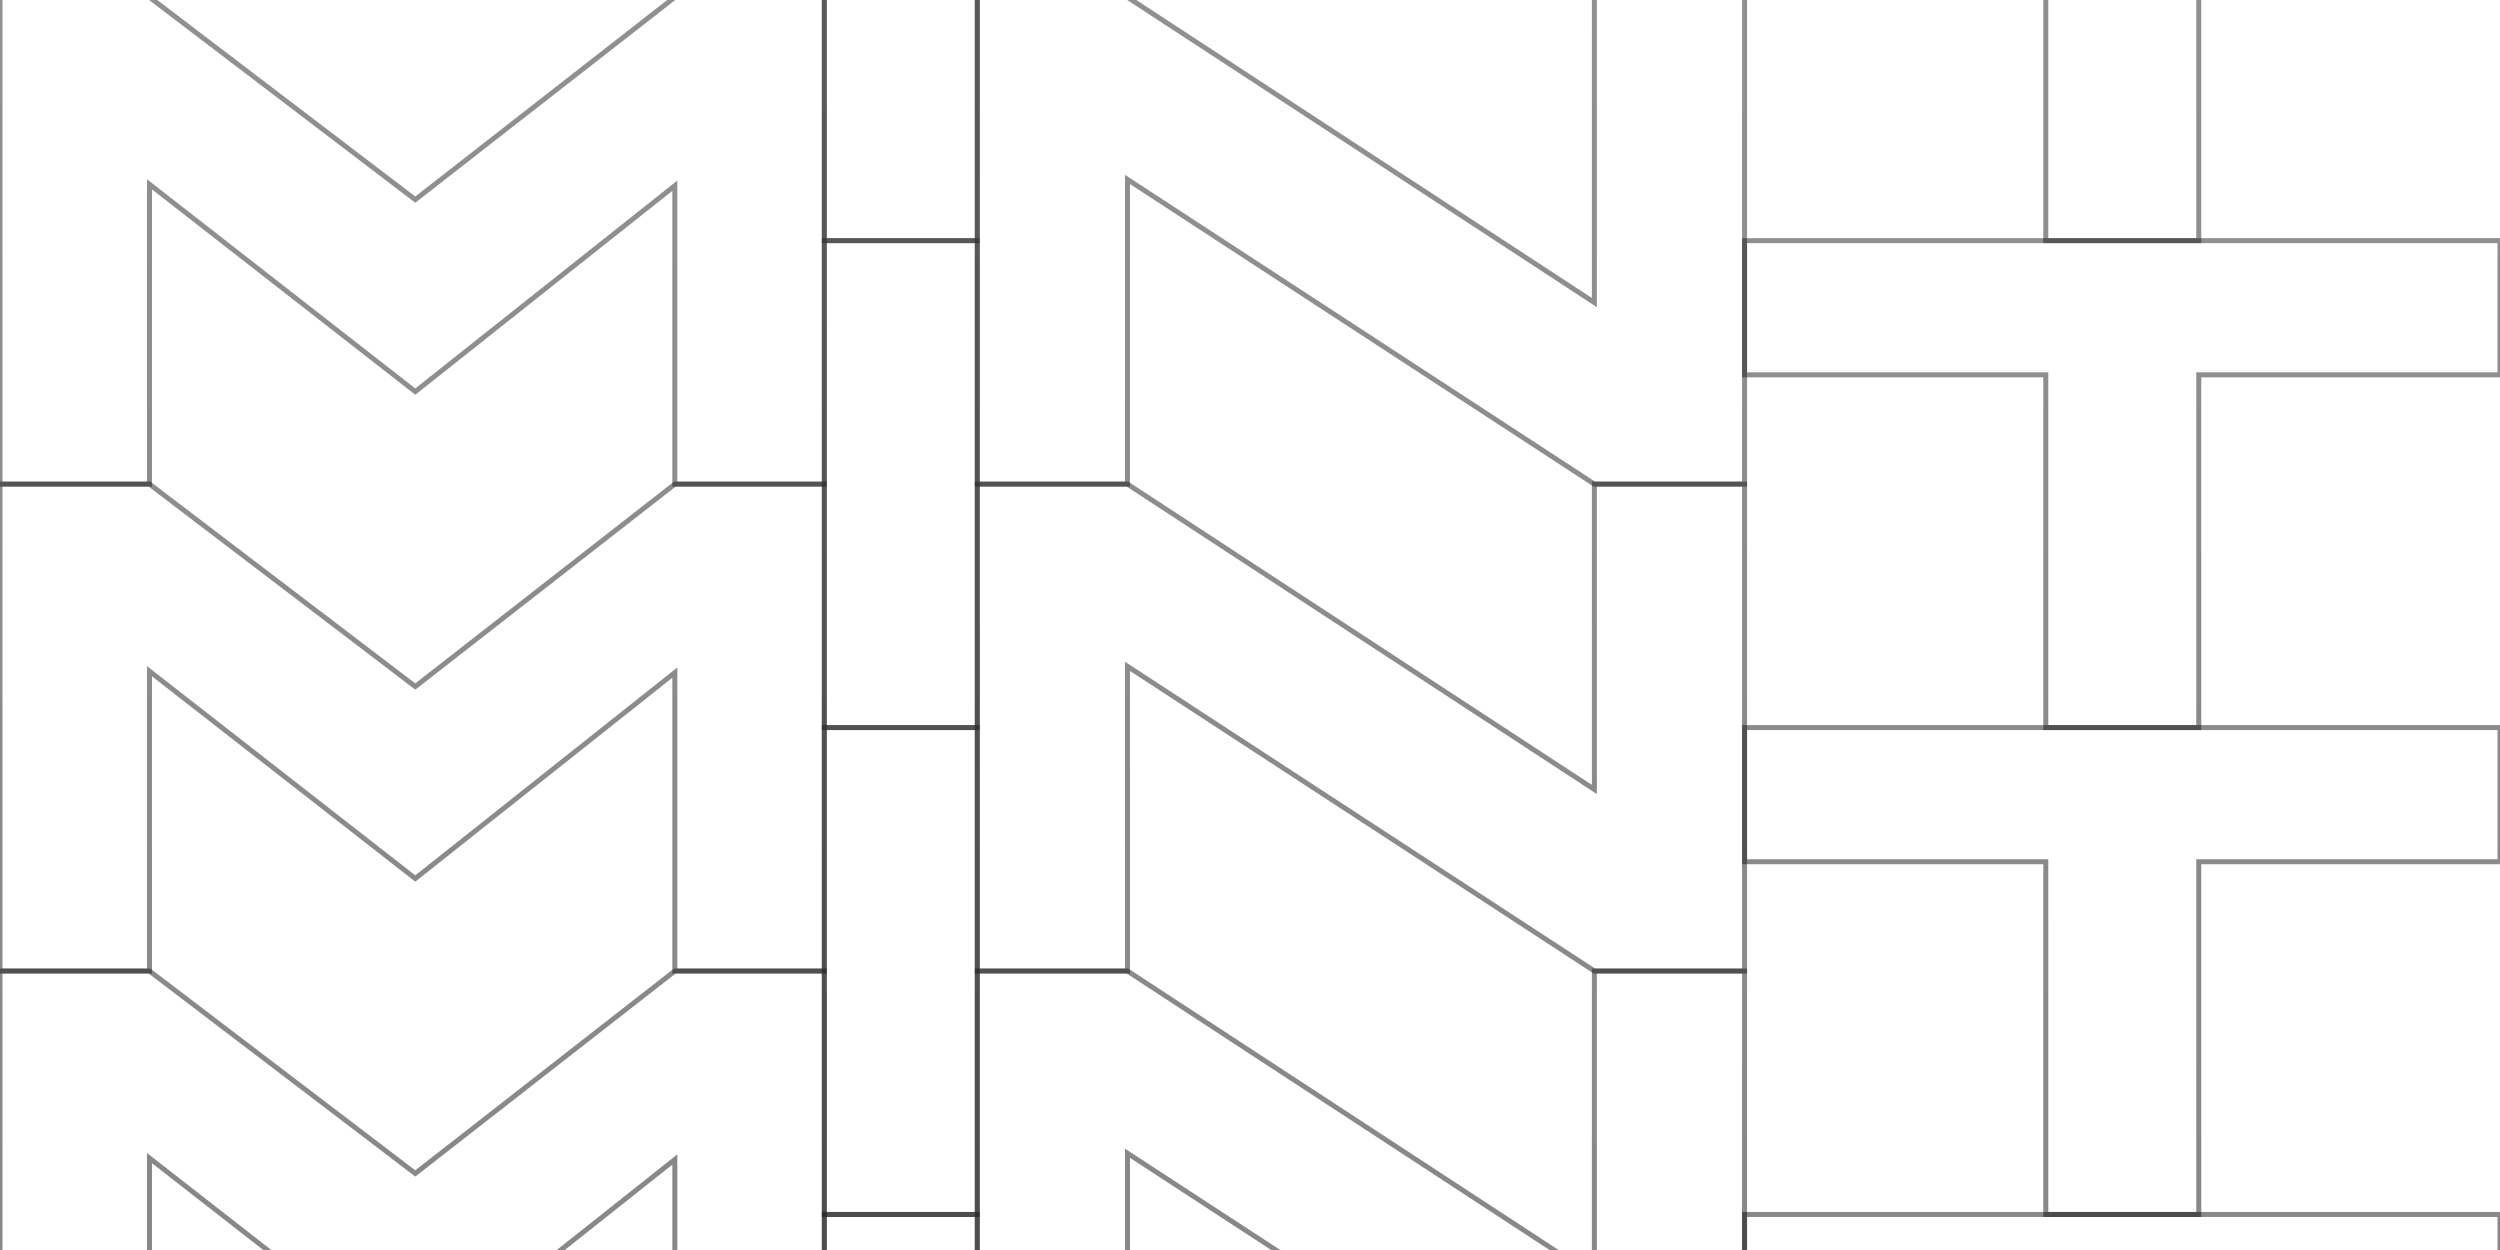
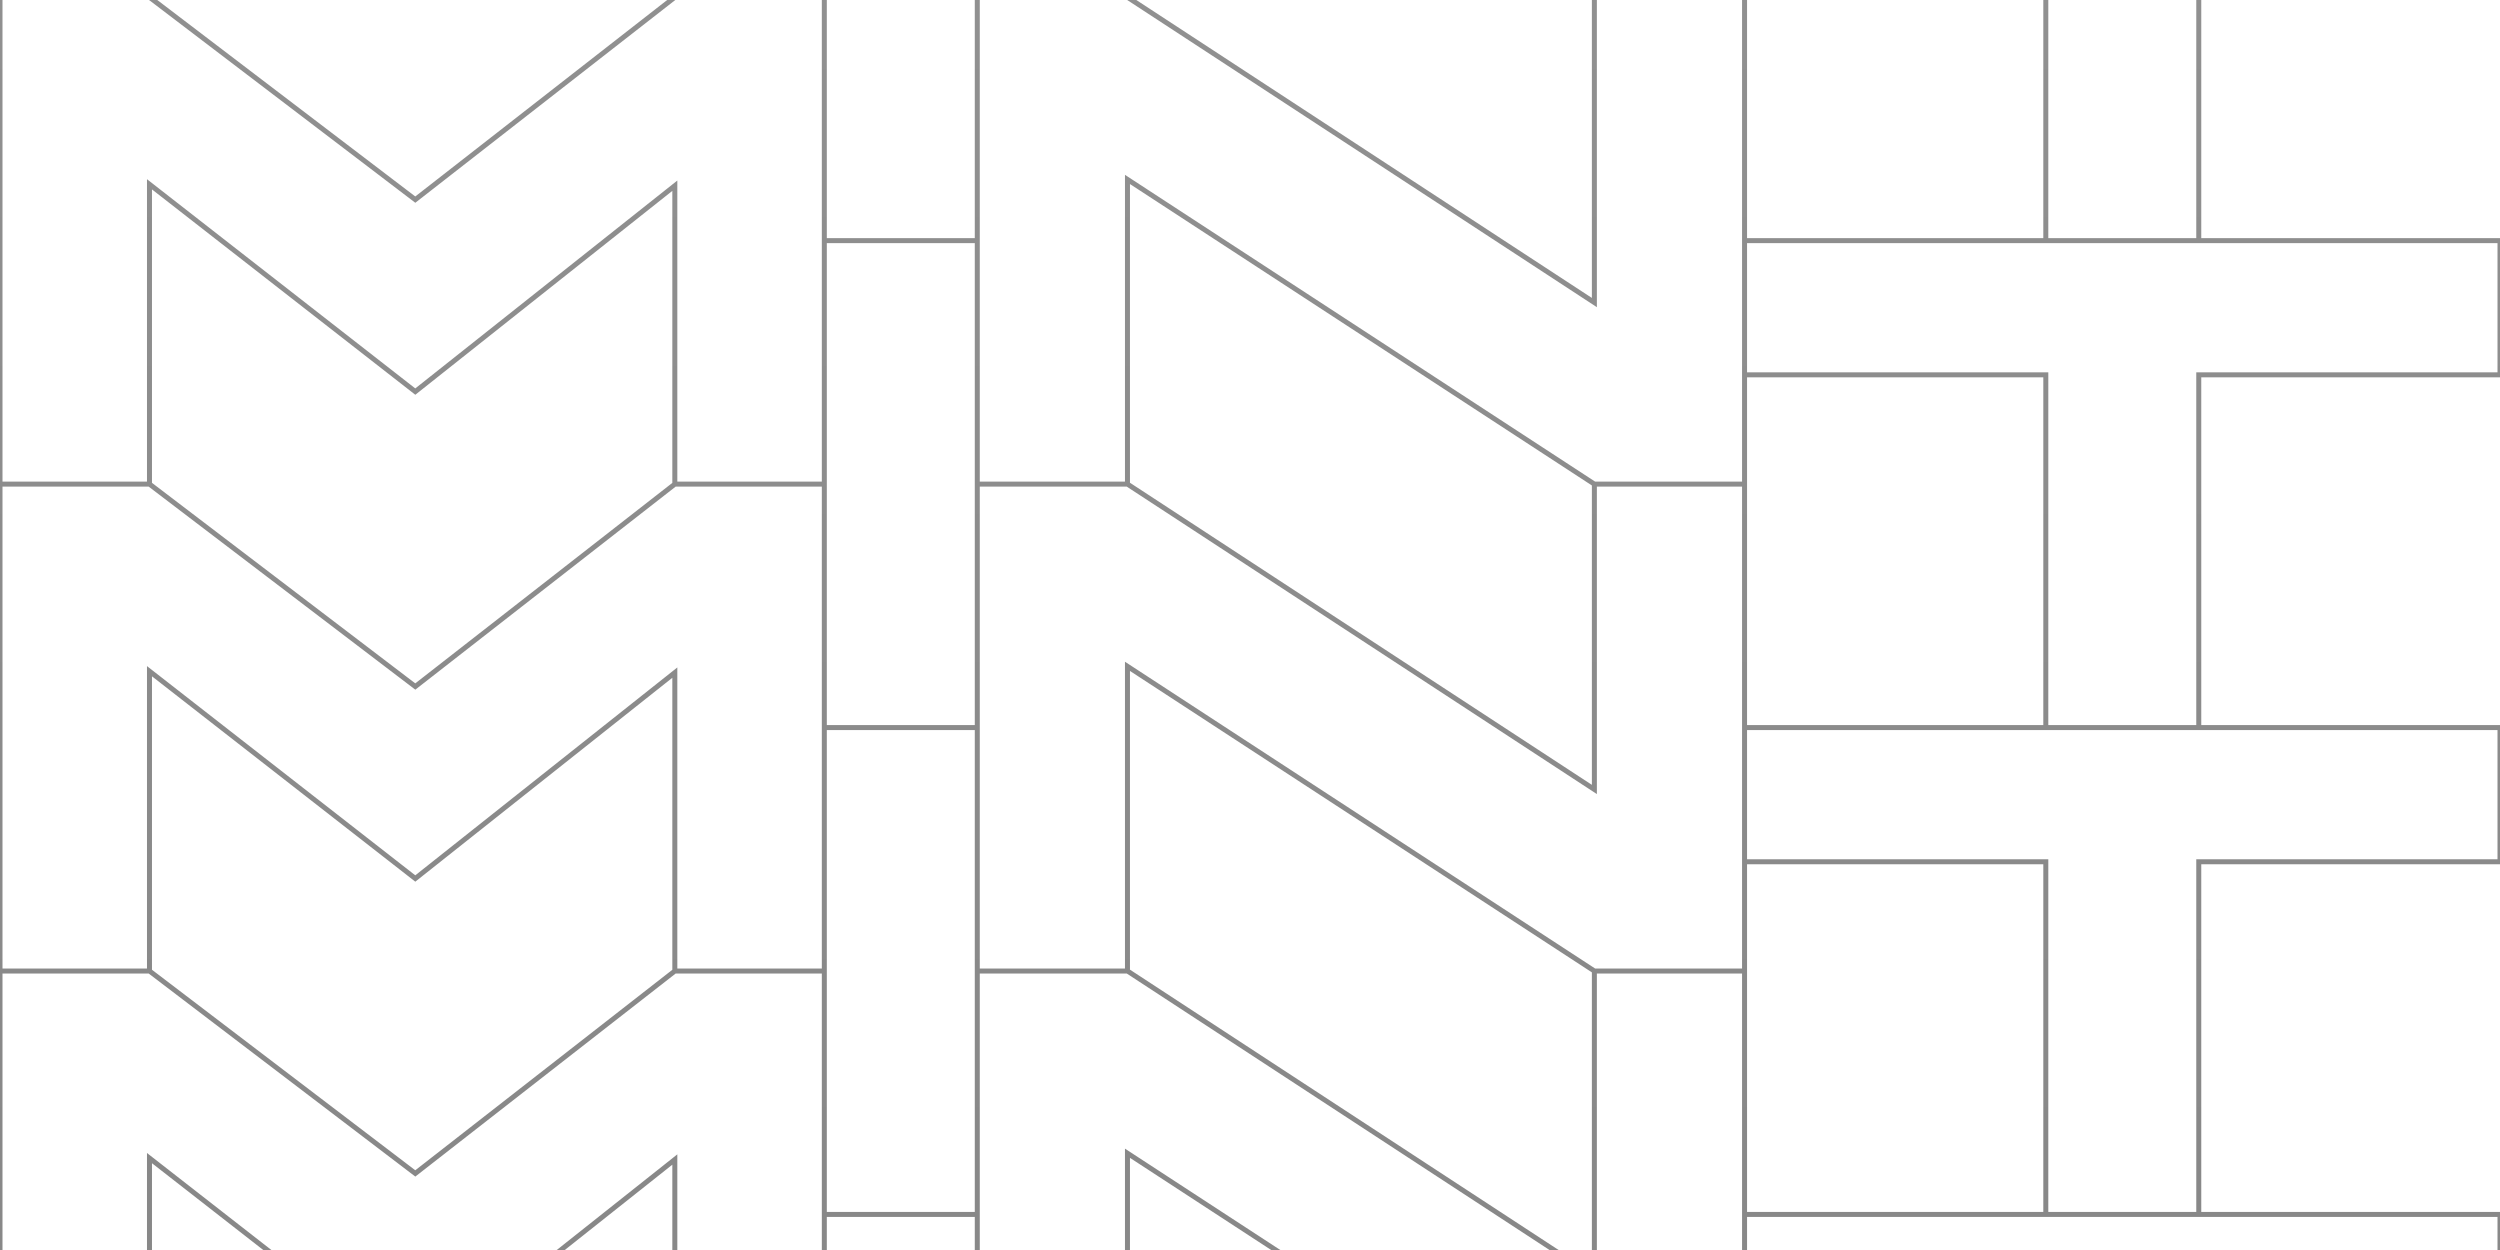
- <svg xmlns="http://www.w3.org/2000/svg" width="100%" height="100%" viewBox="0 0 2000 1000" version="1.1" xml:space="preserve" style="fill-rule:evenodd;clip-rule:evenodd;stroke-miterlimit:3;">
-   <g transform="matrix(2.80023,0,0,2.80023,36.5424,56.8923)">
-     <g opacity="0.5">
-       <path d="M179.743,-21.116L105.595,36.711L29.658,-21.116L-13.05,-21.116L-13.05,117.988L29.658,117.988L29.658,32.34L105.595,91.558L179.743,32.737L179.743,117.988L222.451,117.988L222.451,-21.116L179.743,-21.116Z" style="fill:none;fill-rule:nonzero;stroke:url(#_Linear1);stroke-width:1.43px;" />
-     </g>
-   </g>
-   <g transform="matrix(2.80023,0,0,2.80023,36.5424,446.415)">
-     <g opacity="0.5">
-       <path d="M179.743,-21.116L105.595,36.711L29.658,-21.116L-13.05,-21.116L-13.05,117.988L29.658,117.988L29.658,32.34L105.595,91.558L179.743,32.737L179.743,117.988L222.451,117.988L222.451,-21.116L179.743,-21.116Z" style="fill:none;fill-rule:nonzero;stroke:url(#_Linear2);stroke-width:1.43px;" />
-     </g>
-   </g>
-   <g transform="matrix(2.80023,0,0,2.80023,36.5424,835.938)">
-     <g opacity="0.5">
-       <path d="M179.743,-21.116L105.595,36.711L29.658,-21.116L-13.05,-21.116L-13.05,117.988L29.658,117.988L29.658,32.34L105.595,91.558L179.743,32.737L179.743,117.988L222.451,117.988L222.451,-21.116L179.743,-21.116Z" style="fill:none;fill-rule:nonzero;stroke:url(#_Linear3);stroke-width:1.43px;" />
-     </g>
-   </g>
-   <g transform="matrix(2.80023,0,0,2.80023,695.997,-137.869)">
-     <g opacity="0.5">
-       <rect x="-13.05" y="-21.116" width="43.701" height="139.104" style="fill:none;fill-rule:nonzero;stroke:url(#_Linear4);stroke-width:1.43px;" />
-     </g>
-   </g>
-   <g transform="matrix(2.80023,0,0,2.80023,695.997,251.654)">
-     <g opacity="0.5">
-       <rect x="-13.05" y="-21.116" width="43.701" height="139.104" style="fill:none;fill-rule:nonzero;stroke:url(#_Linear5);stroke-width:1.43px;" />
-     </g>
-   </g>
-   <g transform="matrix(2.80023,0,0,2.80023,695.997,641.176)">
-     <g opacity="0.5">
-       <rect x="-13.05" y="-21.116" width="43.701" height="139.104" style="fill:none;fill-rule:nonzero;stroke:url(#_Linear6);stroke-width:1.43px;" />
-     </g>
-   </g>
-   <g transform="matrix(2.80023,0,0,2.80023,695.997,1030.7)">
-     <g opacity="0.5">
-       <rect x="-13.05" y="-21.116" width="43.701" height="139.104" style="fill:none;fill-rule:nonzero;stroke:url(#_Linear7);stroke-width:1.43px;" />
-     </g>
-   </g>
-   <g transform="matrix(2.80023,0,0,2.80023,818.371,56.8923)">
-     <g opacity="0.5">
-       <path d="M163.246,-21.116L163.246,66.122L29.857,-21.116L-13.05,-21.116L-13.05,117.988L29.857,117.988L29.857,30.949L163.246,117.988L206.153,117.988L206.153,-21.116L163.246,-21.116Z" style="fill:none;fill-rule:nonzero;stroke:url(#_Linear8);stroke-width:1.43px;" />
-     </g>
-   </g>
-   <g transform="matrix(2.80023,0,0,2.80023,818.371,446.415)">
-     <g opacity="0.5">
-       <path d="M163.246,-21.116L163.246,66.122L29.857,-21.116L-13.05,-21.116L-13.05,117.988L29.857,117.988L29.857,30.949L163.246,117.988L206.153,117.988L206.153,-21.116L163.246,-21.116Z" style="fill:none;fill-rule:nonzero;stroke:url(#_Linear9);stroke-width:1.43px;" />
-     </g>
-   </g>
-   <g transform="matrix(2.80023,0,0,2.80023,818.371,835.938)">
-     <g opacity="0.5">
-       <path d="M163.246,-21.116L163.246,66.122L29.857,-21.116L-13.05,-21.116L-13.05,117.988L29.857,117.988L29.857,30.949L163.246,117.988L206.153,117.988L206.153,-21.116L163.246,-21.116Z" style="fill:none;fill-rule:nonzero;stroke:url(#_Linear10);stroke-width:1.43px;" />
-     </g>
-   </g>
-   <g transform="matrix(2.80023,0,0,2.80023,1432.19,-137.869)">
-     <g opacity="0.5">
-       <path d="M202.774,-21.116L-13.05,-21.116L-13.05,17.218L73.011,17.218L73.011,117.988L116.713,117.988L116.713,17.218L202.774,17.218L202.774,-21.116Z" style="fill:none;fill-rule:nonzero;stroke:url(#_Linear11);stroke-width:1.43px;" />
-     </g>
-   </g>
-   <g transform="matrix(2.80023,0,0,2.80023,1432.19,251.654)">
-     <g opacity="0.5">
-       <path d="M202.774,-21.116L-13.05,-21.116L-13.05,17.218L73.011,17.218L73.011,117.988L116.713,117.988L116.713,17.218L202.774,17.218L202.774,-21.116Z" style="fill:none;fill-rule:nonzero;stroke:url(#_Linear12);stroke-width:1.43px;" />
-     </g>
-   </g>
-   <g transform="matrix(2.80023,0,0,2.80023,1432.19,641.176)">
-     <g opacity="0.5">
-       <path d="M202.774,-21.116L-13.05,-21.116L-13.05,17.218L73.011,17.218L73.011,117.988L116.713,117.988L116.713,17.218L202.774,17.218L202.774,-21.116Z" style="fill:none;fill-rule:nonzero;stroke:url(#_Linear13);stroke-width:1.43px;" />
-     </g>
-   </g>
-   <g transform="matrix(2.80023,0,0,2.80023,1432.19,1030.7)">
-     <g opacity="0.5">
-       <path d="M202.774,-21.116L-13.05,-21.116L-13.05,17.218L73.011,17.218L73.011,117.988L116.713,117.988L116.713,17.218L202.774,17.218L202.774,-21.116Z" style="fill:none;fill-rule:nonzero;stroke:url(#_Linear14);stroke-width:1.43px;" />
-     </g>
-   </g>
+ <svg xmlns="http://www.w3.org/2000/svg" width="100%" height="100%" viewBox="0 0 2000 1000" version="1.1" xml:space="preserve" style="fill-rule:evenodd;clip-rule:evenodd;stroke-linejoin:round;stroke-miterlimit:2;">
+   <path d="M-2,-4.239L-2,1168.33L121.591,1168.33L121.591,930.592L332.243,1094.87L537.864,931.748L537.864,1168.33L657.455,1168.33L657.455,1363.09L783.828,1363.09L783.828,1168.33L903.976,1168.33L903.976,926.294L1274.9,1168.33L1397.64,1168.33L1397.64,1080.91L1634.64,1080.91C1634.64,1080.91 1634.64,1363.09 1634.64,1363.09L1761.01,1363.09L1761.01,1080.91C1761.01,1080.91 2002,1080.91 2002,1080.91L2002,969.568L1761.01,969.568L1761.01,691.392C1761.01,691.392 2002,691.392 2002,691.392L2002,580.046L1761.01,580.046L1761.01,301.869C1761.01,301.869 2002,301.869 2002,301.869L2002,190.523L1761.01,190.523L1761.01,-87.653C1761.01,-87.653 2002,-87.653 2002,-87.653L2002,-199L1393.64,-199L1393.64,-87.653L1634.64,-87.653L1634.64,190.523L1397.64,190.523L1397.64,-4.239L1273.5,-4.239L1273.5,238.351C1237.68,214.928 903.07,-3.912 903.07,-3.912L783.828,-4.239L783.828,-199L657.455,-199L657.455,-4.239L539.176,-4.239L332.218,157.168C332.218,157.168 120.266,-4.239 120.266,-4.239L-2,-4.239ZM779.828,973.568L779.828,1168.33L779.828,1168.33L779.828,1359.09L779.828,1359.09L661.455,1359.09L661.455,1168.33L661.455,1168.33L661.455,973.568L779.828,973.568ZM1397.64,1076.91L1397.64,973.568L1998,973.568L1998,973.568L1998,1076.91L1757.01,1076.91L1757.01,1359.09C1757.01,1359.09 1638.64,1359.09 1638.64,1359.09C1638.64,1359.09 1638.64,1076.91 1638.64,1076.91L1397.64,1076.91ZM1277.5,1024.79L1277.5,778.807L1393.64,778.807L1393.64,1164.33C1393.64,1164.33 1276.09,1164.33 1276.09,1164.33C1276.09,1164.33 899.976,918.908 899.976,918.908L899.976,1164.33C899.976,1164.33 783.828,1164.33 783.828,1164.33L783.828,778.807L901.38,778.807L1277.5,1024.79ZM332.247,941.263L540.551,778.807L657.455,778.807L657.455,1164.33C657.455,1164.33 541.864,1164.33 541.864,1164.33C541.864,1164.33 541.864,923.469 541.864,923.469L332.222,1089.78L117.591,922.4L117.591,1164.33C117.591,1164.33 17.48,1164.33 2,1164.33L2,778.807L118.916,778.807L332.247,941.263ZM903.976,775.725L1273.5,1017.4L1273.5,777.89L903.976,536.771L903.976,775.725ZM1397.64,691.392L1397.64,969.568L1634.64,969.568L1634.64,691.392L1397.64,691.392ZM661.455,584.046L661.455,969.568L779.828,969.568L779.828,584.046L661.455,584.046ZM1397.64,687.392L1397.64,584.046L1998,584.046L1998,584.046L1998,687.392L1757.01,687.392L1757.01,969.568C1757.01,969.568 1638.64,969.568 1638.64,969.568C1638.64,969.568 1638.64,687.392 1638.64,687.392L1397.64,687.392ZM121.591,775.816L332.218,936.213L537.864,775.83L537.864,542.226L332.243,705.342C332.243,705.342 121.591,541.069 121.591,541.069L121.591,775.816ZM1393.64,389.284L1393.64,774.807C1393.64,774.807 1276.09,774.807 1276.09,774.807L899.976,529.385L899.976,774.807L783.828,774.807L783.828,389.284L901.38,389.284L1277.5,635.269L1277.5,389.284L1393.64,389.284ZM657.455,389.284L657.455,774.807C657.455,774.807 541.864,774.807 541.864,774.807C541.864,774.807 541.864,533.947 541.864,533.947L332.222,700.253C332.222,700.253 117.591,532.877 117.591,532.877L117.591,774.807C117.591,774.807 2,774.807 2,774.807C2,774.807 2,419.205 2,389.284C2,389.284 118.916,389.284 118.916,389.284C118.916,389.284 332.247,551.74 332.247,551.74L540.551,389.284L657.455,389.284ZM903.976,386.202L1273.5,627.873L1273.5,388.367L903.976,147.248L903.976,386.202ZM1397.64,301.869L1397.64,580.046L1634.64,580.046L1634.64,301.869L1397.64,301.869ZM779.828,580.046L779.828,194.523L661.455,194.523L661.455,580.046L779.828,580.046ZM1397.64,297.869L1397.64,194.523L1998,194.523L1998,194.523L1998,297.869C1998,297.869 1757.01,297.869 1757.01,297.869L1757.01,580.046C1757.01,580.046 1638.64,580.046 1638.64,580.046L1638.64,297.869L1397.64,297.869ZM121.591,386.293L332.218,546.69L537.864,386.308L537.864,152.703L332.243,315.82L121.591,151.546L121.591,386.293ZM783.828,-0.239L783.828,385.284L899.976,385.284L899.976,139.862C899.976,139.862 1276.09,385.284 1276.09,385.284C1276.09,385.284 1393.64,385.284 1393.64,385.284L1393.64,301.869L1393.64,301.869L1393.64,190.523L1393.64,190.523L1393.64,-0.239L1277.5,-0.239L1277.5,245.746C1277.5,245.746 901.38,-0.239 901.38,-0.239L783.828,-0.239ZM657.455,-0.239L657.455,194.523L657.455,194.523L657.455,385.284C657.455,385.284 541.864,385.284 541.864,385.284C541.864,385.284 541.864,144.424 541.864,144.424L332.222,310.731C332.222,310.731 117.591,143.355 117.591,143.355L117.591,385.284C117.591,385.284 2,385.284 2,385.284C2,385.284 2,-0.239 2,-0.239C2,-0.239 118.916,-0.239 118.916,-0.239C118.916,-0.239 332.247,162.218 332.247,162.218L540.551,-0.239L657.455,-0.239ZM661.455,-4.239L661.455,-195C675.993,-195 765.29,-195 779.828,-195L779.828,-4.239L779.828,-4.239L779.828,190.523L661.455,190.523L661.455,-4.239L661.455,-4.239ZM1998,-195L1998,-91.653C1998,-91.653 1757.01,-91.653 1757.01,-91.653L1757.01,190.523C1757.01,190.523 1638.64,190.523 1638.64,190.523C1638.64,190.523 1638.64,-91.653 1638.64,-91.653L1397.64,-91.653C1397.64,-91.653 1397.64,-195 1397.64,-195C1397.64,-195 1998,-195 1998,-195L1998,-195Z" style="fill:url(#_Linear1);" />
  <defs>
-     <linearGradient id="_Linear1" x1="0" y1="0" x2="1" y2="0" gradientUnits="userSpaceOnUse" gradientTransform="matrix(2.18669e-14,357.114,-357.114,2.18669e-14,344.064,-20.317)">
-       <stop offset="0" style="stop-color:rgb(34,34,34);stop-opacity:1" />
-       <stop offset="1" style="stop-color:rgb(17,17,17);stop-opacity:1" />
-     </linearGradient>
-     <linearGradient id="_Linear2" x1="0" y1="0" x2="1" y2="0" gradientUnits="userSpaceOnUse" gradientTransform="matrix(2.18669e-14,357.114,-357.114,2.18669e-14,344.064,-159.421)">
-       <stop offset="0" style="stop-color:rgb(34,34,34);stop-opacity:1" />
-       <stop offset="1" style="stop-color:rgb(17,17,17);stop-opacity:1" />
-     </linearGradient>
-     <linearGradient id="_Linear3" x1="0" y1="0" x2="1" y2="0" gradientUnits="userSpaceOnUse" gradientTransform="matrix(2.18669e-14,357.114,-357.114,2.18669e-14,344.064,-298.525)">
-       <stop offset="0" style="stop-color:rgb(34,34,34);stop-opacity:1" />
-       <stop offset="1" style="stop-color:rgb(17,17,17);stop-opacity:1" />
-     </linearGradient>
-     <linearGradient id="_Linear4" x1="0" y1="0" x2="1" y2="0" gradientUnits="userSpaceOnUse" gradientTransform="matrix(2.18669e-14,357.114,-357.114,2.18669e-14,108.564,49.235)">
-       <stop offset="0" style="stop-color:rgb(34,34,34);stop-opacity:1" />
-       <stop offset="1" style="stop-color:rgb(17,17,17);stop-opacity:1" />
-     </linearGradient>
-     <linearGradient id="_Linear5" x1="0" y1="0" x2="1" y2="0" gradientUnits="userSpaceOnUse" gradientTransform="matrix(2.18669e-14,357.114,-357.114,2.18669e-14,108.564,-89.8691)">
-       <stop offset="0" style="stop-color:rgb(34,34,34);stop-opacity:1" />
-       <stop offset="1" style="stop-color:rgb(17,17,17);stop-opacity:1" />
-     </linearGradient>
-     <linearGradient id="_Linear6" x1="0" y1="0" x2="1" y2="0" gradientUnits="userSpaceOnUse" gradientTransform="matrix(2.18669e-14,357.114,-357.114,2.18669e-14,108.564,-228.973)">
-       <stop offset="0" style="stop-color:rgb(34,34,34);stop-opacity:1" />
-       <stop offset="1" style="stop-color:rgb(17,17,17);stop-opacity:1" />
-     </linearGradient>
-     <linearGradient id="_Linear7" x1="0" y1="0" x2="1" y2="0" gradientUnits="userSpaceOnUse" gradientTransform="matrix(2.18669e-14,357.114,-357.114,2.18669e-14,108.564,-368.077)">
-       <stop offset="0" style="stop-color:rgb(34,34,34);stop-opacity:1" />
-       <stop offset="1" style="stop-color:rgb(17,17,17);stop-opacity:1" />
-     </linearGradient>
-     <linearGradient id="_Linear8" x1="0" y1="0" x2="1" y2="0" gradientUnits="userSpaceOnUse" gradientTransform="matrix(2.18669e-14,357.114,-357.114,2.18669e-14,64.8624,-20.317)">
-       <stop offset="0" style="stop-color:rgb(34,34,34);stop-opacity:1" />
-       <stop offset="1" style="stop-color:rgb(17,17,17);stop-opacity:1" />
-     </linearGradient>
-     <linearGradient id="_Linear9" x1="0" y1="0" x2="1" y2="0" gradientUnits="userSpaceOnUse" gradientTransform="matrix(2.18669e-14,357.114,-357.114,2.18669e-14,64.8624,-159.421)">
-       <stop offset="0" style="stop-color:rgb(34,34,34);stop-opacity:1" />
-       <stop offset="1" style="stop-color:rgb(17,17,17);stop-opacity:1" />
-     </linearGradient>
-     <linearGradient id="_Linear10" x1="0" y1="0" x2="1" y2="0" gradientUnits="userSpaceOnUse" gradientTransform="matrix(2.18669e-14,357.114,-357.114,2.18669e-14,64.8624,-298.525)">
-       <stop offset="0" style="stop-color:rgb(34,34,34);stop-opacity:1" />
-       <stop offset="1" style="stop-color:rgb(17,17,17);stop-opacity:1" />
-     </linearGradient>
-     <linearGradient id="_Linear11" x1="0" y1="0" x2="1" y2="0" gradientUnits="userSpaceOnUse" gradientTransform="matrix(2.18669e-14,357.114,-357.114,2.18669e-14,-154.34,49.235)">
-       <stop offset="0" style="stop-color:rgb(34,34,34);stop-opacity:1" />
-       <stop offset="1" style="stop-color:rgb(17,17,17);stop-opacity:1" />
-     </linearGradient>
-     <linearGradient id="_Linear12" x1="0" y1="0" x2="1" y2="0" gradientUnits="userSpaceOnUse" gradientTransform="matrix(2.18669e-14,357.114,-357.114,2.18669e-14,-154.34,-89.8691)">
-       <stop offset="0" style="stop-color:rgb(34,34,34);stop-opacity:1" />
-       <stop offset="1" style="stop-color:rgb(17,17,17);stop-opacity:1" />
-     </linearGradient>
-     <linearGradient id="_Linear13" x1="0" y1="0" x2="1" y2="0" gradientUnits="userSpaceOnUse" gradientTransform="matrix(2.18669e-14,357.114,-357.114,2.18669e-14,-154.34,-228.973)">
-       <stop offset="0" style="stop-color:rgb(34,34,34);stop-opacity:1" />
-       <stop offset="1" style="stop-color:rgb(17,17,17);stop-opacity:1" />
-     </linearGradient>
-     <linearGradient id="_Linear14" x1="0" y1="0" x2="1" y2="0" gradientUnits="userSpaceOnUse" gradientTransform="matrix(2.18669e-14,357.114,-357.114,2.18669e-14,-154.34,-368.077)">
-       <stop offset="0" style="stop-color:rgb(34,34,34);stop-opacity:1" />
-       <stop offset="1" style="stop-color:rgb(17,17,17);stop-opacity:1" />
+     <linearGradient id="_Linear1" x1="0" y1="0" x2="1" y2="0" gradientUnits="userSpaceOnUse" gradientTransform="matrix(6.12323e-14,1000,-1000,6.12323e-14,1000,0)">
+       <stop offset="0" style="stop-color:rgb(34,34,34);stop-opacity:0.5" />
+       <stop offset="1" style="stop-color:rgb(17,17,17);stop-opacity:0.5" />
    </linearGradient>
  </defs>
</svg>
